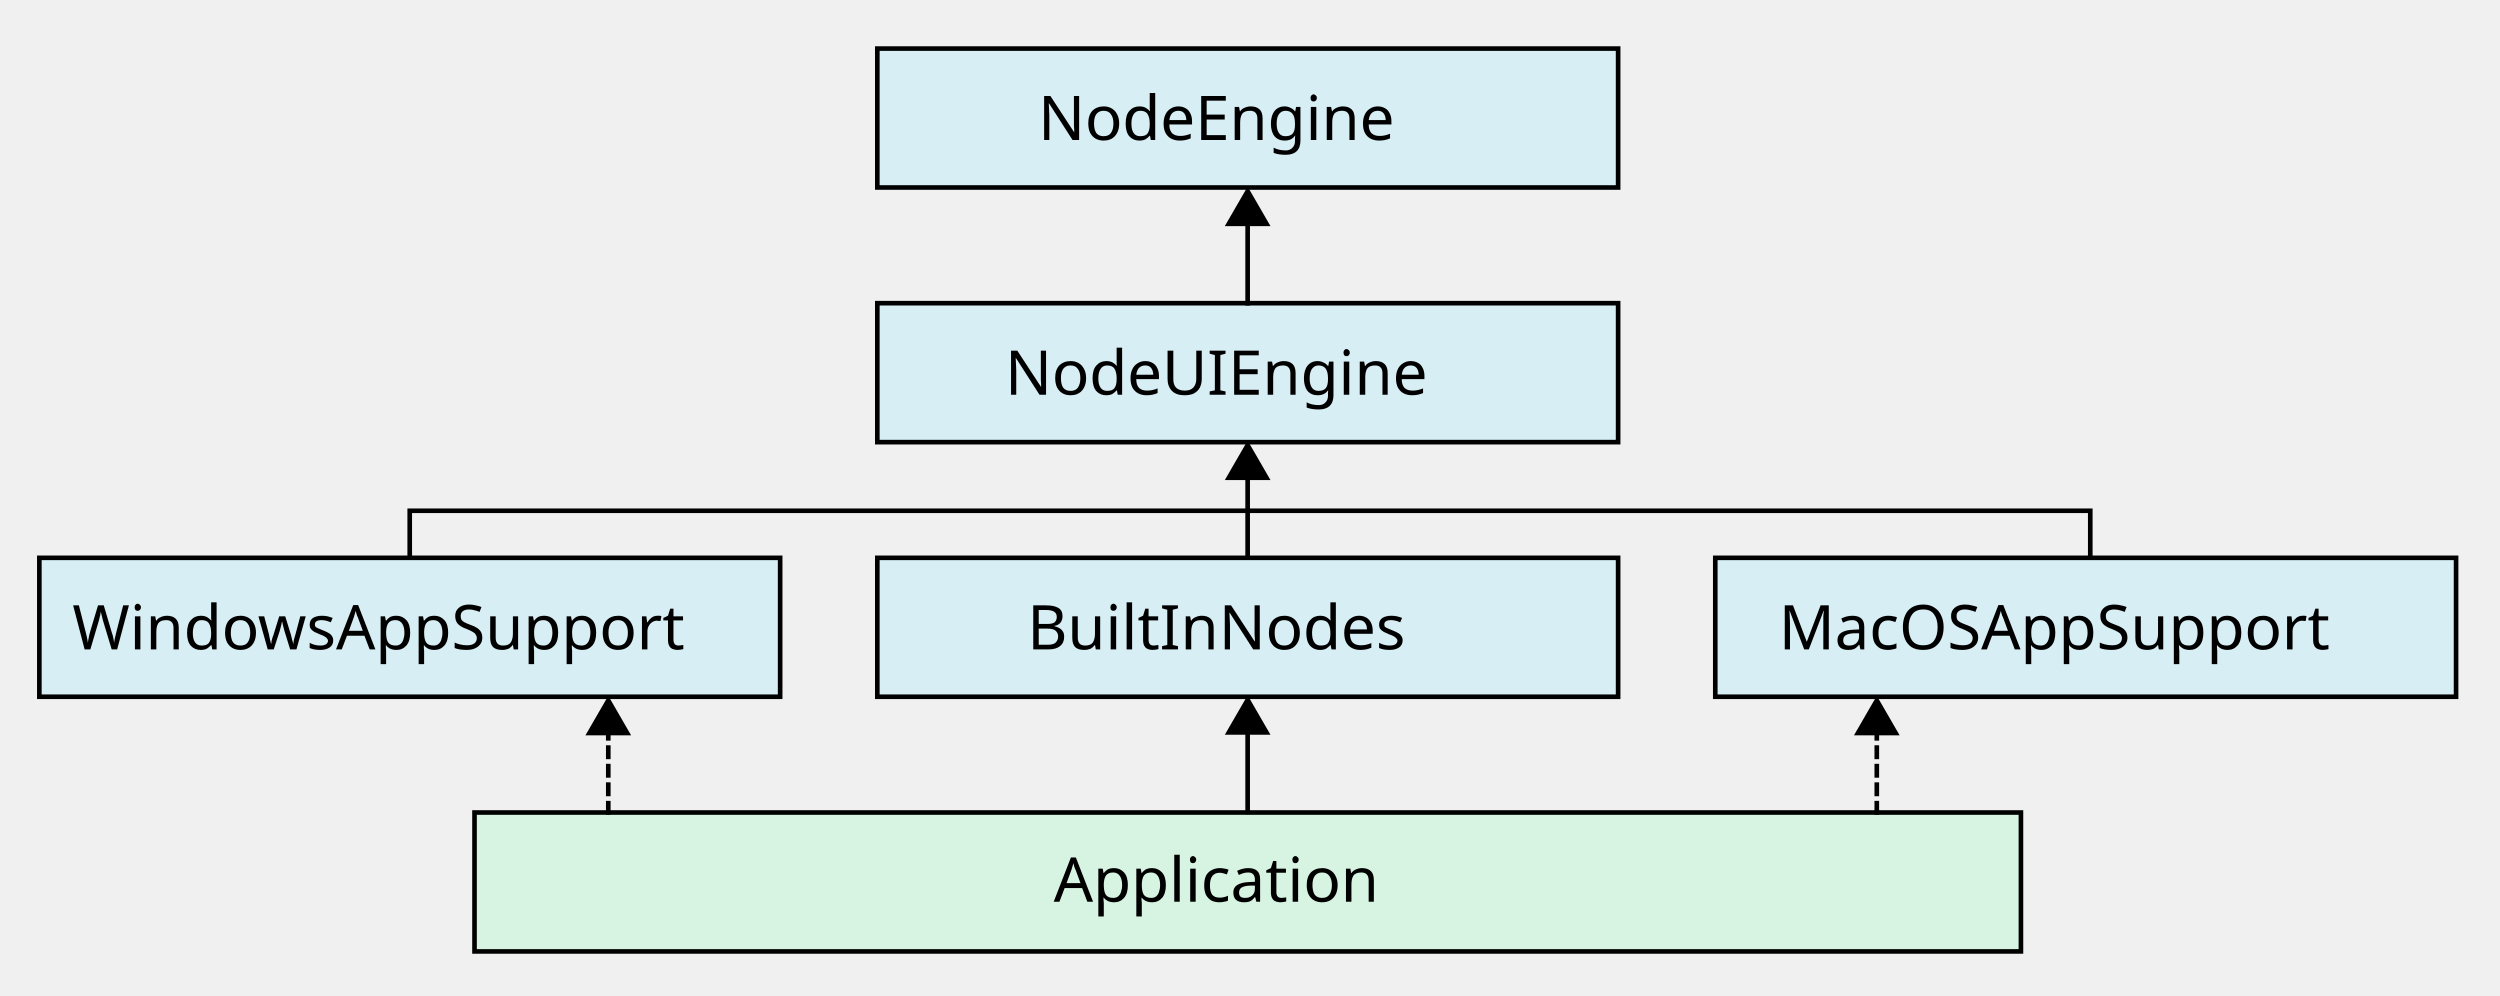
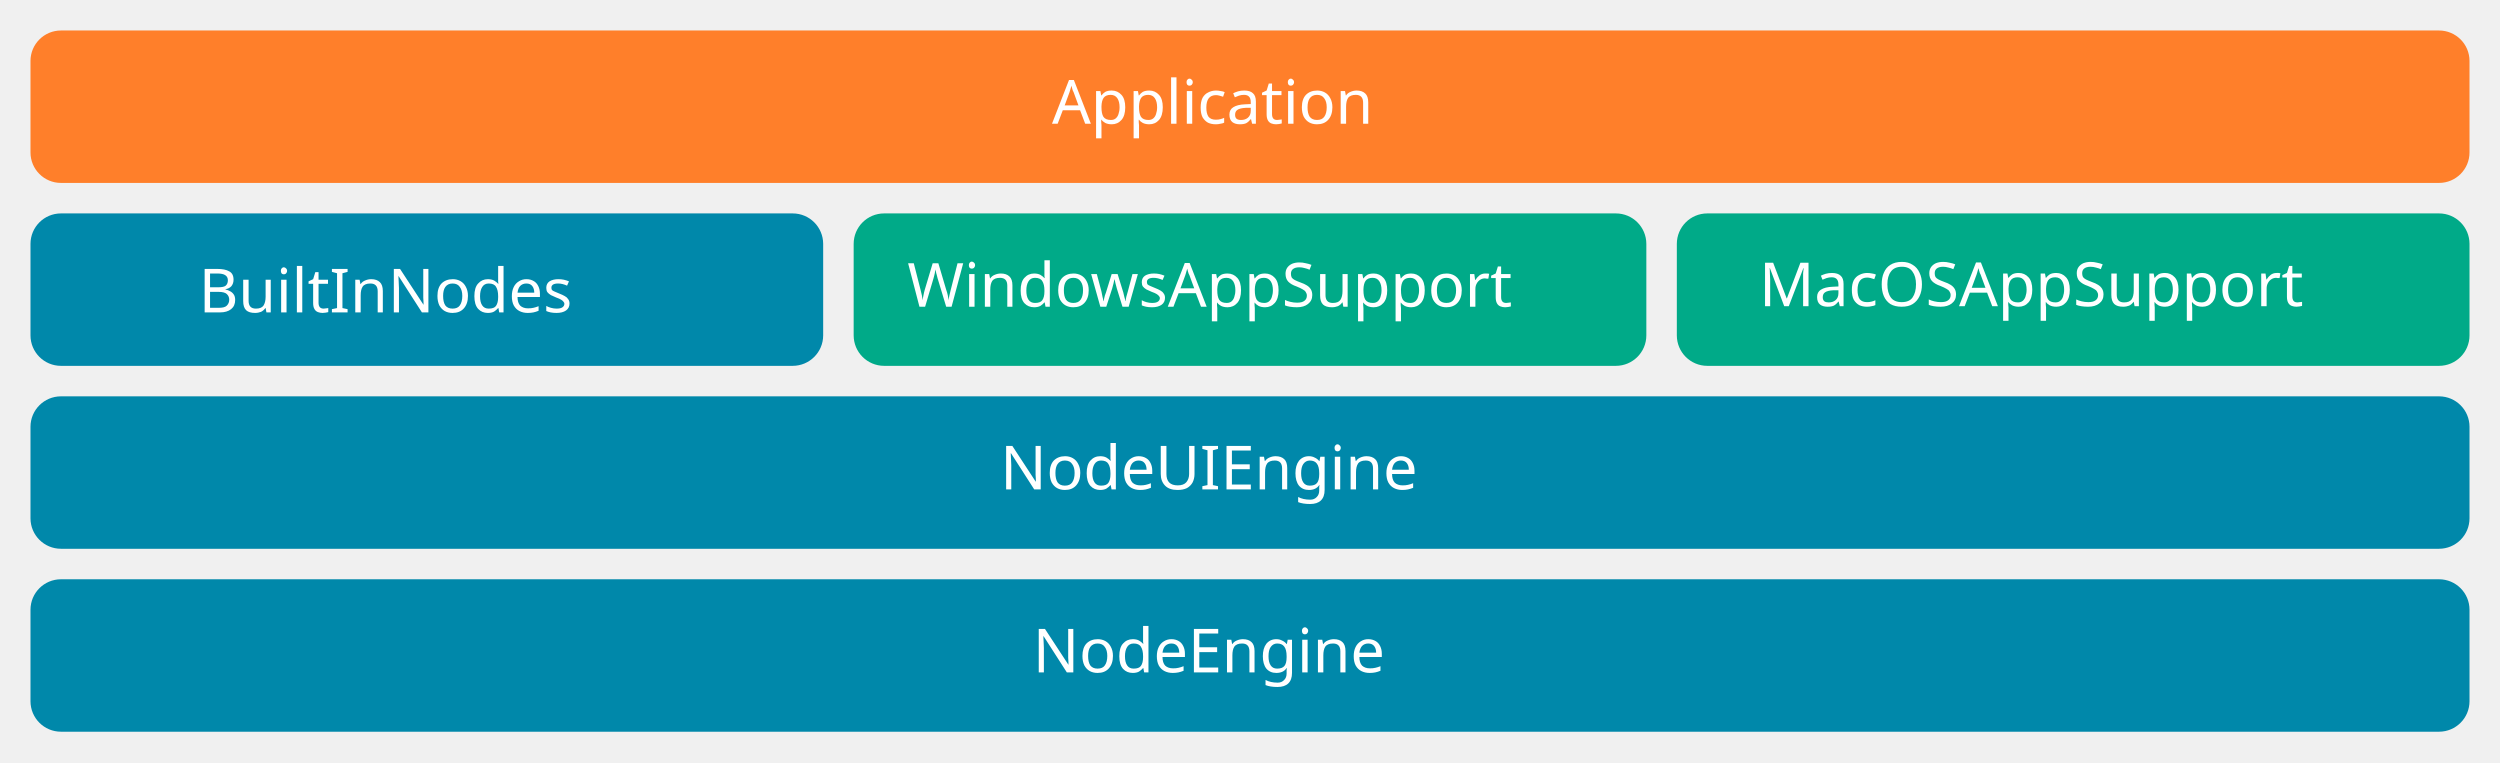
- <svg xmlns="http://www.w3.org/2000/svg" width="540" height="215" viewBox="0 0 142.875 56.885" version="1.1" id="svg8">
+ <svg xmlns="http://www.w3.org/2000/svg" width="410pt" height="125pt" viewBox="0 0 144.639 44.097" version="1.1" id="svg8">
  <defs id="defs2">
    <marker orient="auto" refY="0" refX="0" id="marker4527" style="overflow:visible">
      <path id="path4525" d="M 5.77,0 -2.88,5 V -5 Z" style="fill:#000000;fill-opacity:1;fill-rule:evenodd;stroke:#000000;stroke-width:1pt;stroke-opacity:1" transform="scale(0.8)" />
    </marker>
    <marker orient="auto" refY="0" refX="0" id="marker3875" style="overflow:visible">
      <path id="path3873" d="M 5.77,0 -2.88,5 V -5 Z" style="fill:#000000;fill-opacity:1;fill-rule:evenodd;stroke:#000000;stroke-width:1pt;stroke-opacity:1" transform="scale(0.8)" />
-     </marker>
-     <marker style="overflow:visible" id="marker2941" refX="0" refY="0" orient="auto">
-       <path transform="scale(0.8)" style="fill:#000000;fill-opacity:1;fill-rule:evenodd;stroke:#000000;stroke-width:1pt;stroke-opacity:1" d="M 5.77,0 -2.88,5 V -5 Z" id="path2939" />
    </marker>
    <marker orient="auto" refY="0" refX="0" id="TriangleOutL" style="overflow:visible">
      <path id="path1147" d="M 5.77,0 -2.88,5 V -5 Z" style="fill:#000000;fill-opacity:1;fill-rule:evenodd;stroke:#000000;stroke-width:1pt;stroke-opacity:1" transform="scale(0.8)" />
    </marker>
    <marker orient="auto" refY="0" refX="0" id="Arrow1Lend" style="overflow:visible">
      <path id="path1008" d="M 0,0 5,-5 -12.5,0 5,5 Z" style="fill:#000000;fill-opacity:1;fill-rule:evenodd;stroke:#000000;stroke-width:1pt;stroke-opacity:1" transform="matrix(-0.8,0,0,-0.8,-10,0)" />
    </marker>
    <marker orient="auto" refY="0" refX="0" id="TriangleOutL-8" style="overflow:visible">
      <path id="path1147-1" d="M 5.77,0 -2.88,5 V -5 Z" style="fill:#000000;fill-opacity:1;fill-rule:evenodd;stroke:#000000;stroke-width:1pt;stroke-opacity:1" transform="scale(0.8)" />
    </marker>
    <marker orient="auto" refY="0" refX="0" id="TriangleOutL-3" style="overflow:visible">
      <path id="path1147-5" d="M 5.77,0 -2.88,5 V -5 Z" style="fill:#000000;fill-opacity:1;fill-rule:evenodd;stroke:#000000;stroke-width:1pt;stroke-opacity:1" transform="scale(0.8)" />
    </marker>
    <marker orient="auto" refY="0" refX="0" id="TriangleOutL-3-5" style="overflow:visible">
      <path id="path1147-5-2" d="M 5.77,0 -2.88,5 V -5 Z" style="fill:#000000;fill-opacity:1;fill-rule:evenodd;stroke:#000000;stroke-width:1pt;stroke-opacity:1" transform="scale(0.8)" />
    </marker>
-     <marker orient="auto" refY="0" refX="0" id="TriangleOutL-6" style="overflow:visible">
-       <path id="path1147-9" d="M 5.77,0 -2.88,5 V -5 Z" style="fill:#000000;fill-opacity:1;fill-rule:evenodd;stroke:#000000;stroke-width:1pt;stroke-opacity:1" transform="scale(0.8)" />
-     </marker>
  </defs>
-   <g id="layer1" transform="translate(0,-240.1146)">
-     <rect style="opacity:1;fill:#d7eef4;fill-opacity:1;stroke:#000000;stroke-width:0.529;stroke-linecap:round;stroke-linejoin:miter;stroke-miterlimit:10;stroke-dasharray:none;stroke-opacity:1;paint-order:stroke fill markers" id="rect817-3-5" width="42.072" height="7.676" x="2.381" y="272.126" />
-     <text xml:space="preserve" style="font-style:normal;font-weight:normal;font-size:2.822px;line-height:1.25;font-family:sans-serif;text-align:center;letter-spacing:0px;word-spacing:0px;text-anchor:middle;fill:#000000;fill-opacity:1;stroke:none;stroke-width:0.265" x="23.459" y="277.227" id="text821-3-1">
-       <tspan id="tspan819-7-6" x="23.459" y="277.227" style="font-size:3.528px;stroke-width:0.265">WindowsAppSupport</tspan>
+   <g id="layer1" transform="translate(0,-252.9028)">
+     <rect style="opacity:1;fill:#0088aa;fill-opacity:1;fill-rule:nonzero;stroke:none;stroke-width:0.539;stroke-linecap:butt;stroke-linejoin:round;stroke-miterlimit:10;stroke-dasharray:none;stroke-dashoffset:0;stroke-opacity:1;paint-order:markers stroke fill" id="rect983" width="141.111" height="8.819" x="1.764" y="286.417" ry="1.764" />
+     <rect style="opacity:1;fill:#0088aa;fill-opacity:1;fill-rule:nonzero;stroke:none;stroke-width:0.307;stroke-linecap:butt;stroke-linejoin:round;stroke-miterlimit:10;stroke-dasharray:none;stroke-dashoffset:0;stroke-opacity:1;paint-order:markers stroke fill" id="rect983-0" width="45.861" height="8.819" x="1.764" y="265.25" ry="1.764" />
+     <rect style="opacity:1;fill:#0088aa;fill-opacity:1;fill-rule:nonzero;stroke:none;stroke-width:0.539;stroke-linecap:butt;stroke-linejoin:round;stroke-miterlimit:10;stroke-dasharray:none;stroke-dashoffset:0;stroke-opacity:1;paint-order:markers stroke fill" id="rect983-5" width="141.111" height="8.819" x="1.764" y="275.833" ry="1.764" />
+     <rect style="opacity:1;fill:#00aa88;fill-opacity:1;fill-rule:nonzero;stroke:none;stroke-width:0.307;stroke-linecap:butt;stroke-linejoin:round;stroke-miterlimit:10;stroke-dasharray:none;stroke-dashoffset:0;stroke-opacity:1;paint-order:markers stroke fill" id="rect983-0-1" width="45.861" height="8.819" x="49.389" y="265.25" ry="1.764" />
+     <rect style="opacity:1;fill:#00aa88;fill-opacity:1;fill-rule:nonzero;stroke:none;stroke-width:0.307;stroke-linecap:butt;stroke-linejoin:round;stroke-miterlimit:10;stroke-dasharray:none;stroke-dashoffset:0;stroke-opacity:1;paint-order:markers stroke fill" id="rect983-0-1-4" width="45.861" height="8.819" x="97.014" y="265.25" ry="1.764" />
+     <rect style="opacity:1;fill:#ff7f2a;fill-opacity:1;fill-rule:nonzero;stroke:none;stroke-width:0.539;stroke-linecap:butt;stroke-linejoin:round;stroke-miterlimit:10;stroke-dasharray:none;stroke-dashoffset:0;stroke-opacity:1;paint-order:markers stroke fill" id="rect983-5-1" width="141.111" height="8.819" x="1.764" y="254.667" ry="1.764" />
+     <text xml:space="preserve" style="font-style:normal;font-weight:normal;font-size:3.528px;line-height:1.25;font-family:sans-serif;text-align:center;letter-spacing:0px;word-spacing:0px;text-anchor:middle;fill:#ffffff;fill-opacity:1;stroke:none;stroke-width:0.265" x="72.233" y="291.802" id="text1408">
+       <tspan id="tspan1406" x="72.233" y="291.802" style="text-align:center;text-anchor:middle;fill:#ffffff;stroke-width:0.265">NodeEngine</tspan>
    </text>
-     <rect style="opacity:1;fill:#d7eef4;fill-opacity:1;stroke:#000000;stroke-width:0.529;stroke-linecap:round;stroke-linejoin:miter;stroke-miterlimit:10;stroke-dasharray:none;stroke-opacity:1;paint-order:stroke fill markers" id="rect817-3-5-4" width="42.072" height="7.676" x="50.271" y="272.126" />
-     <text xml:space="preserve" style="font-style:normal;font-weight:normal;font-size:2.822px;line-height:1.25;font-family:sans-serif;text-align:center;letter-spacing:0px;word-spacing:0px;text-anchor:middle;fill:#000000;fill-opacity:1;stroke:none;stroke-width:0.265" x="71.345" y="277.227" id="text821-3-1-5">
-       <tspan id="tspan819-7-6-3" x="71.345" y="277.227" style="font-size:3.528px;stroke-width:0.265">BuiltInNodes</tspan>
+     <text xml:space="preserve" style="font-style:normal;font-weight:normal;font-size:3.528px;line-height:1.25;font-family:sans-serif;text-align:center;letter-spacing:0px;word-spacing:0px;text-anchor:middle;fill:#ffffff;fill-opacity:1;stroke:none;stroke-width:0.265" x="72.233" y="281.219" id="text1408-3">
+       <tspan id="tspan1406-2" x="72.233" y="281.219" style="text-align:center;text-anchor:middle;fill:#ffffff;stroke-width:0.265">NodeUIEngine</tspan>
    </text>
-     <rect style="opacity:1;fill:#d7eef4;fill-opacity:1;stroke:#000000;stroke-width:0.529;stroke-linecap:round;stroke-linejoin:miter;stroke-miterlimit:10;stroke-dasharray:none;stroke-opacity:1;paint-order:stroke fill markers" id="rect817-3-5-4-7" width="42.072" height="7.676" x="50.271" y="257.574" />
-     <text xml:space="preserve" style="font-style:normal;font-weight:normal;font-size:2.822px;line-height:1.25;font-family:sans-serif;text-align:center;letter-spacing:0px;word-spacing:0px;text-anchor:middle;fill:#000000;fill-opacity:1;stroke:none;stroke-width:0.265" x="71.345" y="262.671" id="text821-3-1-5-6">
-       <tspan id="tspan819-7-6-3-2" x="71.345" y="262.671" style="font-size:3.528px;stroke-width:0.265">NodeUIEngine</tspan>
+     <text xml:space="preserve" style="font-style:normal;font-weight:normal;font-size:3.528px;line-height:1.25;font-family:sans-serif;text-align:center;letter-spacing:0px;word-spacing:0px;text-anchor:middle;fill:#ffffff;fill-opacity:1;stroke:none;stroke-width:0.265" x="24.595" y="270.973" id="text1408-4">
+       <tspan id="tspan1406-0" x="24.595" y="270.973" style="text-align:center;text-anchor:middle;fill:#ffffff;stroke-width:0.265">BuiltInNodes</tspan>
    </text>
-     <rect style="opacity:1;fill:#d7eef4;fill-opacity:1;stroke:#000000;stroke-width:0.529;stroke-linecap:round;stroke-linejoin:miter;stroke-miterlimit:10;stroke-dasharray:none;stroke-opacity:1;paint-order:stroke fill markers" id="rect817-3-5-4-7-0" width="42.072" height="7.676" x="50.271" y="243.022" />
-     <text xml:space="preserve" style="font-style:normal;font-weight:normal;font-size:2.822px;line-height:1.25;font-family:sans-serif;text-align:center;letter-spacing:0px;word-spacing:0px;text-anchor:middle;fill:#000000;fill-opacity:1;stroke:none;stroke-width:0.265" x="71.345" y="248.119" id="text821-3-1-5-6-2">
-       <tspan id="tspan819-7-6-3-2-5" x="71.345" y="248.119" style="font-size:3.528px;stroke-width:0.265">NodeEngine</tspan>
+     <text xml:space="preserve" style="font-style:normal;font-weight:normal;font-size:3.528px;line-height:1.25;font-family:sans-serif;text-align:center;letter-spacing:0px;word-spacing:0px;text-anchor:middle;fill:#ffffff;fill-opacity:1;stroke:none;stroke-width:0.265" x="72.277" y="270.645" id="text1408-4-5">
+       <tspan id="tspan1406-0-3" x="72.277" y="270.645" style="text-align:center;text-anchor:middle;fill:#ffffff;stroke-width:0.265">WindowsAppSupport</tspan>
    </text>
-     <rect style="opacity:1;fill:#d7f4e3;fill-opacity:1;stroke:#000000;stroke-width:0.53;stroke-linecap:round;stroke-linejoin:miter;stroke-miterlimit:10;stroke-dasharray:none;stroke-opacity:1;paint-order:stroke fill markers" id="rect817-3-5-4-7-4" width="88.113" height="7.676" x="27.251" y="286.681" />
-     <text xml:space="preserve" style="font-style:normal;font-weight:normal;font-size:2.822px;line-height:1.25;font-family:sans-serif;text-align:center;letter-spacing:0px;word-spacing:0px;text-anchor:middle;fill:#000000;fill-opacity:1;stroke:none;stroke-width:0.265" x="71.345" y="291.65" id="text821-3-1-5-6-5">
-       <tspan id="tspan819-7-6-3-2-0" x="71.345" y="291.65" style="font-size:3.528px;stroke-width:0.265">Application</tspan>
+     <text xml:space="preserve" style="font-style:normal;font-weight:normal;font-size:3.528px;line-height:1.25;font-family:sans-serif;text-align:center;letter-spacing:0px;word-spacing:0px;text-anchor:middle;fill:#ffffff;fill-opacity:1;stroke:none;stroke-width:0.265" x="119.809" y="270.614" id="text1408-4-5-3">
+       <tspan id="tspan1406-0-3-5" x="119.809" y="270.614" style="text-align:center;text-anchor:middle;fill:#ffffff;stroke-width:0.265">MacOSAppSupport</tspan>
    </text>
-     <path style="fill:none;stroke:#000000;stroke-width:0.265;stroke-linecap:butt;stroke-linejoin:miter;stroke-miterlimit:4;stroke-dasharray:none;stroke-opacity:1;marker-end:url(#TriangleOutL);paint-order:normal" d="m 71.303,257.577 v -5.292" id="path1003" />
-     <path style="fill:none;stroke:#000000;stroke-width:0.265;stroke-linecap:butt;stroke-linejoin:miter;stroke-miterlimit:4;stroke-dasharray:none;stroke-opacity:1;paint-order:normal" d="m 23.416,272 v -2.695 l 48.022,2.3e-4" id="path1003-6" />
-     <rect style="opacity:1;fill:#d7eef4;fill-opacity:1;stroke:#000000;stroke-width:0.529;stroke-linecap:round;stroke-linejoin:miter;stroke-miterlimit:10;stroke-dasharray:none;stroke-opacity:1;paint-order:stroke fill markers" id="rect817-3-5-4-1" width="42.072" height="7.676" x="98.16" y="272.126" />
-     <text xml:space="preserve" style="font-style:normal;font-weight:normal;font-size:2.822px;line-height:1.25;font-family:sans-serif;text-align:center;letter-spacing:0px;word-spacing:0px;text-anchor:middle;fill:#000000;fill-opacity:1;stroke:none;stroke-width:0.265" x="119.231" y="277.227" id="text821-3-1-5-8">
-       <tspan id="tspan819-7-6-3-4" x="119.231" y="277.227" style="font-size:3.528px;stroke-width:0.265">MacOSAppSupport</tspan>
+     <text xml:space="preserve" style="font-style:normal;font-weight:normal;font-size:3.528px;line-height:1.25;font-family:sans-serif;text-align:center;letter-spacing:0px;word-spacing:0px;text-anchor:middle;fill:#ffffff;fill-opacity:1;stroke:none;stroke-width:0.265" x="72.449" y="260.062" id="text1408-4-2">
+       <tspan id="tspan1406-0-6" x="72.449" y="260.062" style="text-align:center;text-anchor:middle;fill:#ffffff;stroke-width:0.265">Application</tspan>
    </text>
-     <path style="fill:none;stroke:#000000;stroke-width:0.265;stroke-linecap:butt;stroke-linejoin:miter;stroke-miterlimit:4;stroke-dasharray:none;stroke-opacity:1;marker-end:url(#TriangleOutL-6);paint-order:normal" d="m 71.303,272.09 v -5.292" id="path1003-78" />
-     <path id="path2937" d="m 71.303,286.646 v -5.292" style="fill:none;stroke:#000000;stroke-width:0.265;stroke-linecap:butt;stroke-linejoin:miter;stroke-miterlimit:4;stroke-dasharray:none;stroke-opacity:1;marker-end:url(#marker2941);paint-order:normal" />
-     <path style="fill:none;stroke:#000000;stroke-width:0.265;stroke-linecap:butt;stroke-linejoin:miter;stroke-miterlimit:4;stroke-dasharray:0.794, 0.265;stroke-dashoffset:0;stroke-opacity:1;marker-end:url(#marker3875);paint-order:normal" d="m 107.259,286.678 v -5.292" id="path3213" />
-     <path style="fill:none;stroke:#000000;stroke-width:0.265;stroke-linecap:butt;stroke-linejoin:miter;stroke-miterlimit:4;stroke-dasharray:0.794, 0.265;stroke-dashoffset:0;stroke-opacity:1;marker-end:url(#marker4527);paint-order:normal" d="m 34.763,286.678 v -5.292" id="path4523" />
-     <path id="path5447" d="m 119.459,272 v -2.695 l -48.022,2.3e-4" style="fill:none;stroke:#000000;stroke-width:0.265;stroke-linecap:butt;stroke-linejoin:miter;stroke-miterlimit:4;stroke-dasharray:none;stroke-opacity:1;paint-order:normal" />
  </g>
</svg>
